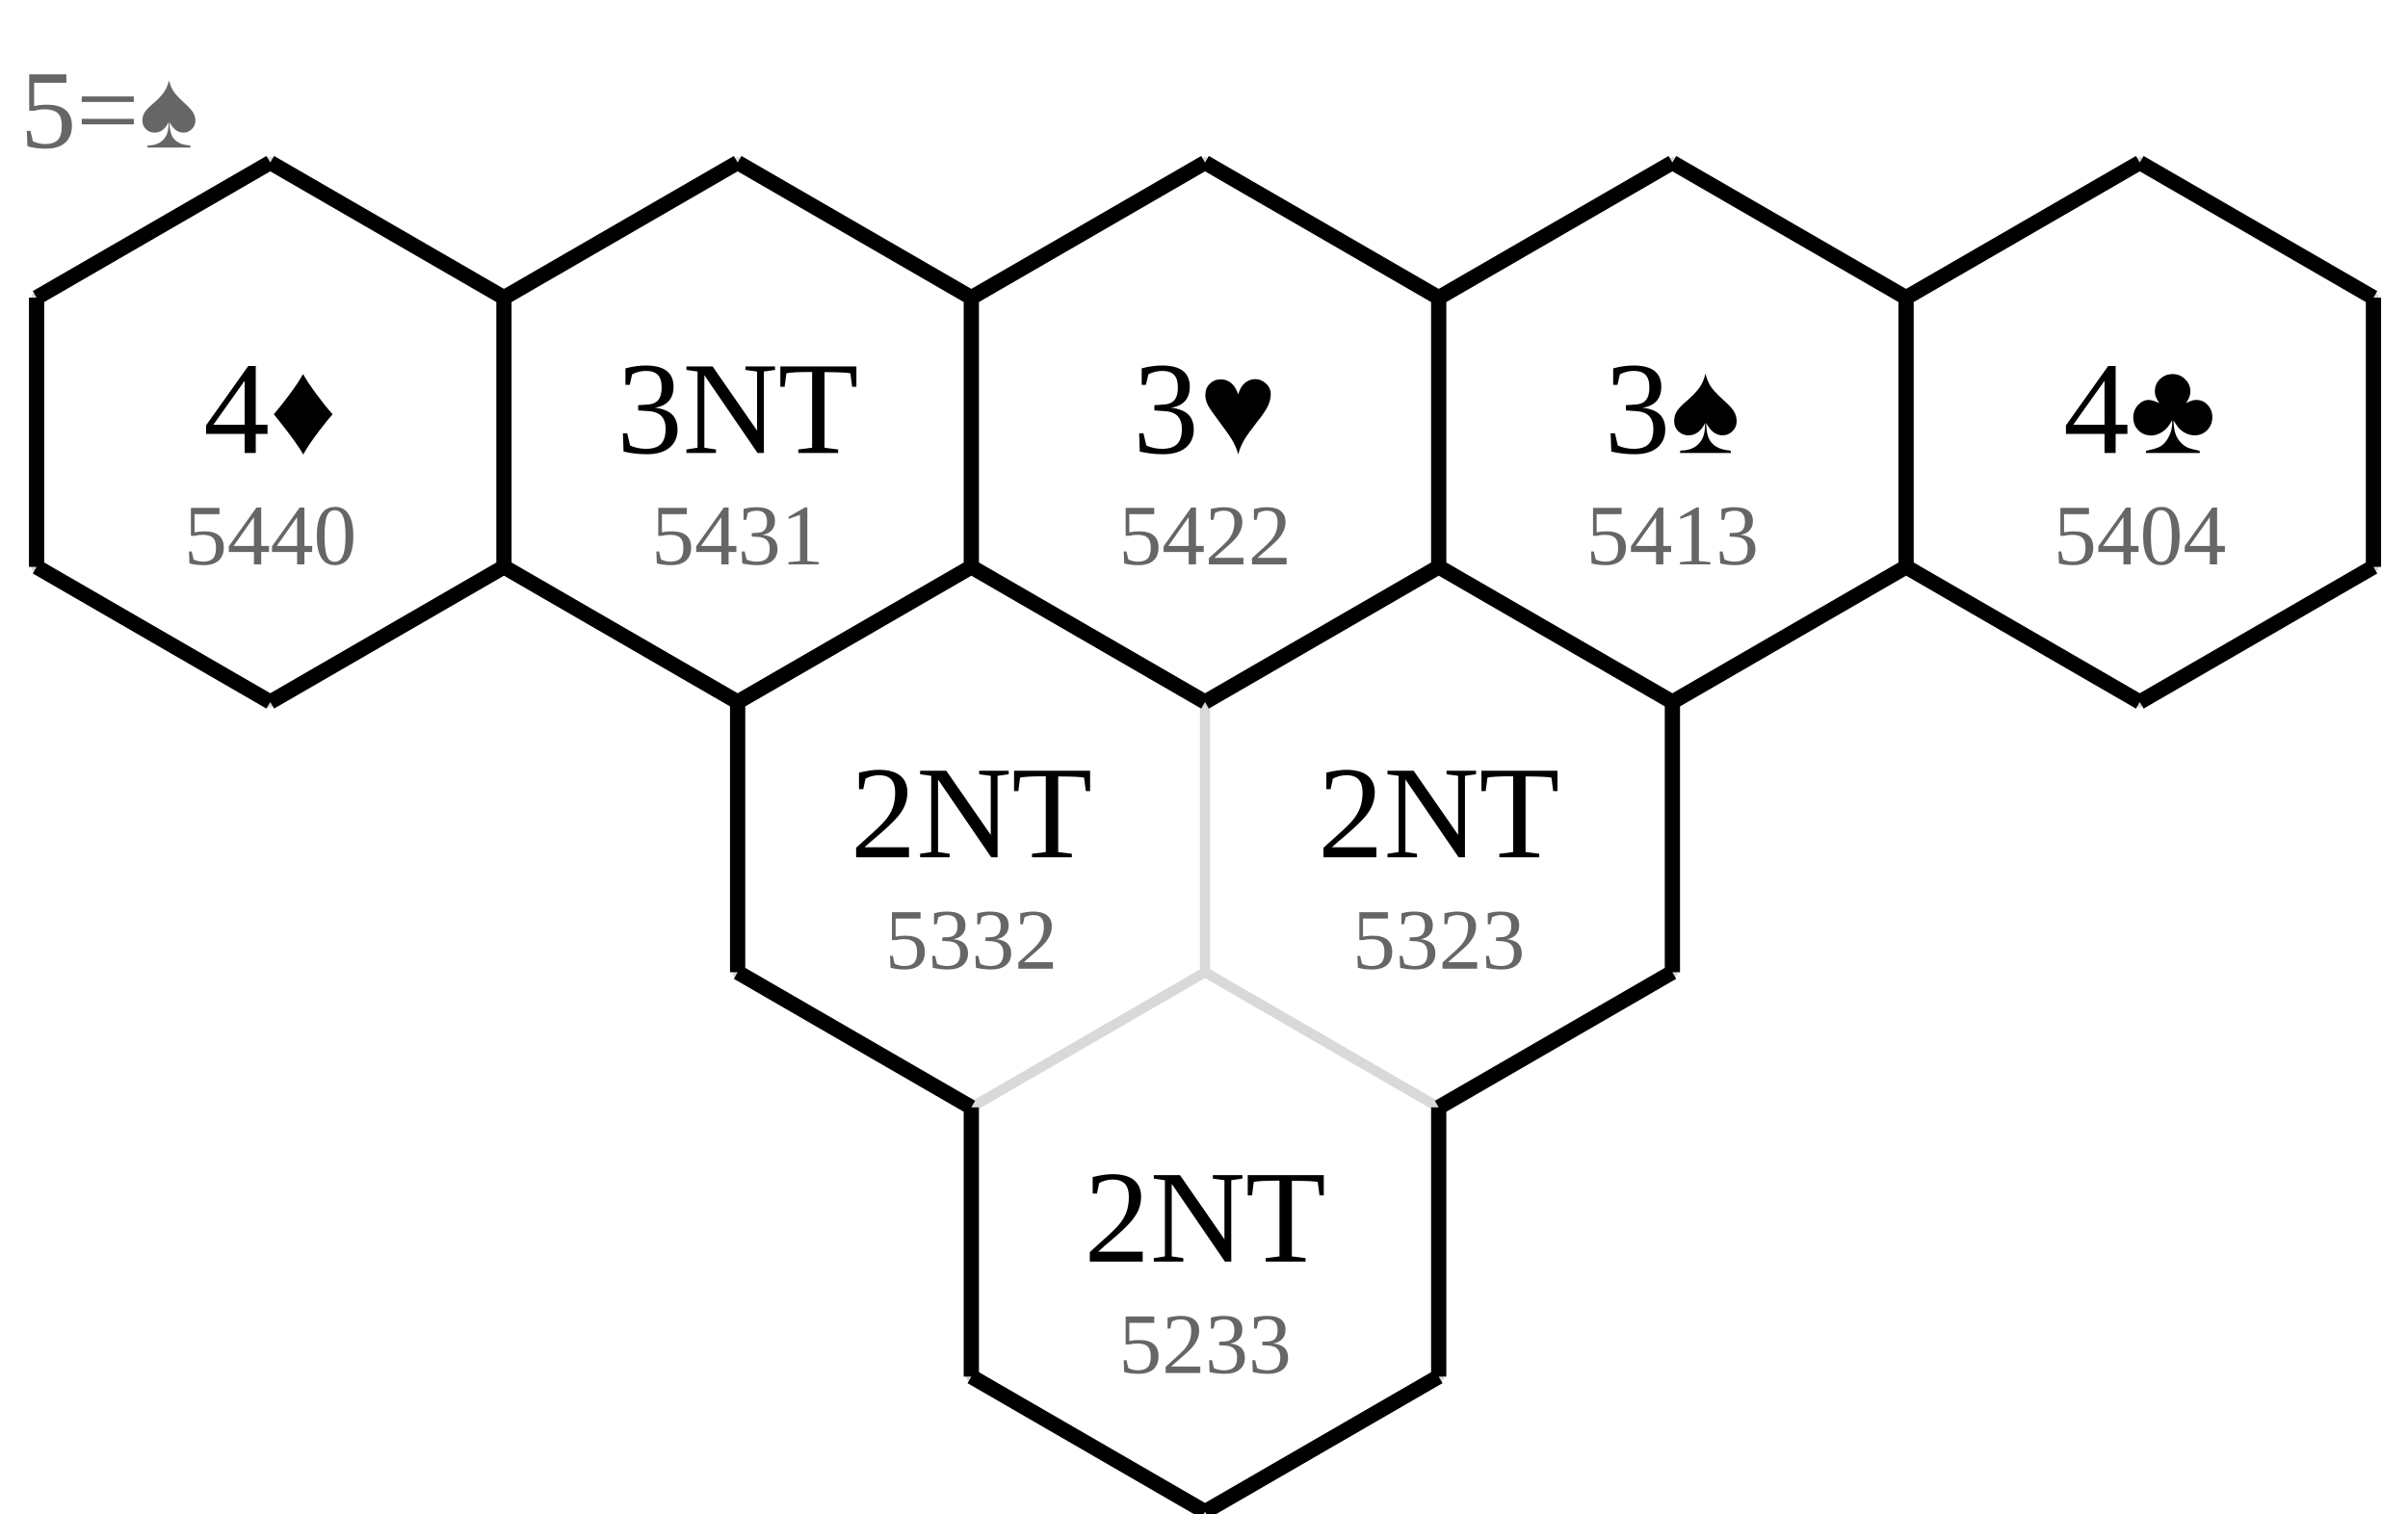
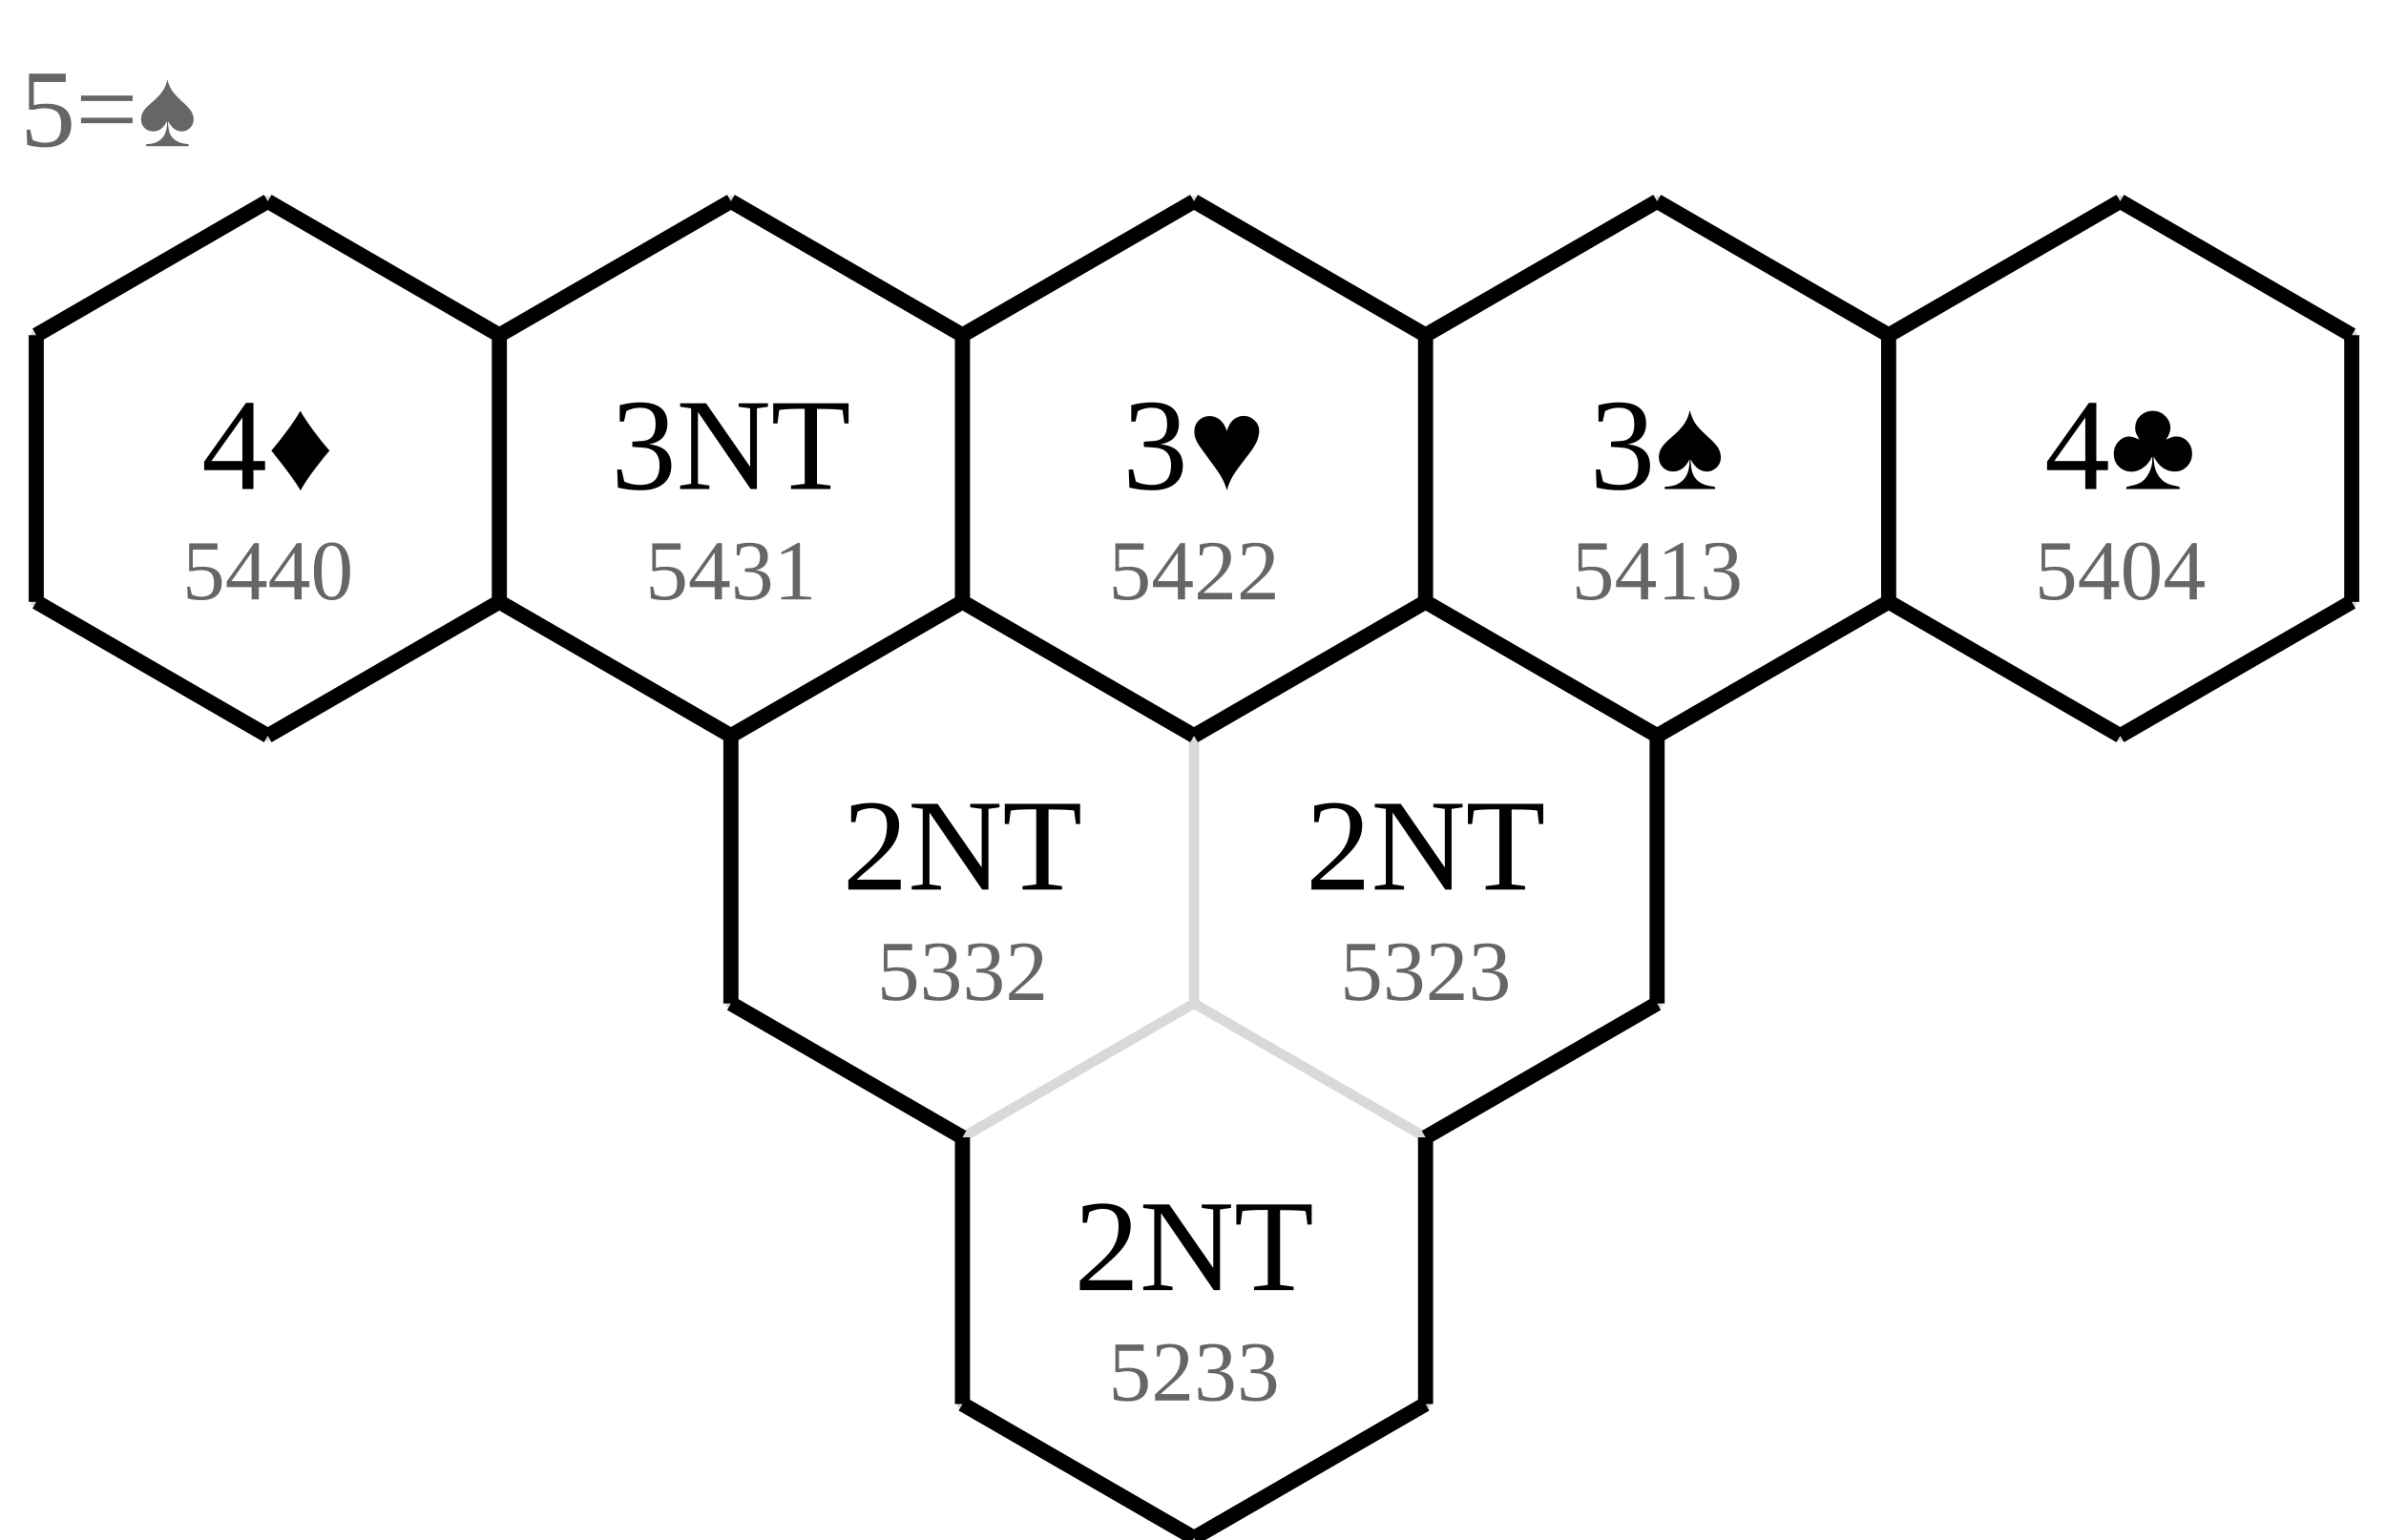
- <svg xmlns="http://www.w3.org/2000/svg" viewBox="0 0 237 149" style="display:block;margin:1em auto;width:100%;max-width:237px" fill="currentColor" font-size="13" text-anchor="middle" dominant-baseline="middle">
+ <svg xmlns="http://www.w3.org/2000/svg" viewBox="0 0 237 153" style="display:block;margin:1em auto;width:100%;max-width:237px" fill="currentColor" font-size="13" text-anchor="middle" dominant-baseline="middle">
  <defs>
    <pattern id="hatch" width="6" height="6" patternUnits="userSpaceOnUse" patternTransform="rotate(45)">
      <path d="M0 0v6" stroke="currentColor" stroke-opacity=".35" />
    </pattern>
  </defs>
  <g transform="translate(0.0,0.0)">
    <text x="2" y="12" font-size="11" opacity=".6" text-anchor="start">5=♠</text>
-     <path d="M141.6,109.0L118.6,95.7L95.6,109.0L95.6,135.5L118.6,148.8L141.6,135.5ZM164.6,69.1L141.6,55.8L118.6,69.1L118.6,95.7L141.6,109.0L164.6,95.7ZM118.6,69.1L95.6,55.8L72.6,69.1L72.6,95.7L95.6,109.0L118.6,95.7ZM233.6,29.3L210.6,16.0L187.6,29.3L187.6,55.8L210.6,69.1L233.6,55.8ZM187.6,29.3L164.6,16.0L141.6,29.3L141.6,55.8L164.6,69.1L187.6,55.8ZM141.6,29.3L118.6,16.0L95.6,29.3L95.6,55.8L118.6,69.1L141.6,55.8ZM95.6,29.3L72.6,16.0L49.6,29.3L49.6,55.8L72.6,69.1L95.6,55.8ZM49.6,29.3L26.6,16.0L3.6,29.3L3.6,55.8L26.6,69.1L49.6,55.8Z" fill="none" stroke="currentColor" stroke-opacity=".15" />
-     <path d="M141.6,135.5L141.6,109.0M95.6,109.0L95.6,135.5M95.6,135.5L118.6,148.8M118.6,148.8L141.6,135.5M164.6,95.7L164.6,69.1M164.6,69.1L141.6,55.8M141.6,55.8L118.6,69.1M141.6,109.0L164.6,95.7M118.6,69.1L95.6,55.8M95.6,55.8L72.6,69.1M72.6,69.1L72.6,95.7M72.6,95.7L95.6,109.0M233.6,55.8L233.6,29.3M233.6,29.3L210.6,16.0M210.6,16.0L187.6,29.3M187.6,29.3L187.6,55.8M187.6,55.8L210.6,69.1M210.6,69.1L233.6,55.8M187.6,55.8L187.6,29.3M187.6,29.3L164.6,16.0M164.6,16.0L141.6,29.3M141.6,29.3L141.6,55.8M141.6,55.8L164.6,69.1M164.6,69.1L187.6,55.8M141.6,55.8L141.6,29.3M141.6,29.3L118.6,16.0M118.6,16.0L95.6,29.3M95.6,29.3L95.6,55.8M95.6,55.8L118.6,69.1M118.6,69.1L141.6,55.8M95.6,55.8L95.6,29.3M95.6,29.3L72.6,16.0M72.6,16.0L49.6,29.3M49.6,29.3L49.6,55.8M49.6,55.8L72.6,69.1M72.6,69.1L95.6,55.8M49.6,55.8L49.6,29.3M49.6,29.3L26.6,16.0M26.6,16.0L3.6,29.3M3.6,29.3L3.6,55.8M3.6,55.8L26.6,69.1M26.6,69.1L49.6,55.8" fill="none" stroke="currentColor" stroke-width="1.5" />
-     <text x="118.6" y="121.2">2NT</text>
-     <text x="118.6" y="133.2" font-size="8.5" opacity=".6">5233</text>
-     <text x="141.6" y="81.4">2NT</text>
-     <text x="141.6" y="93.4" font-size="8.5" opacity=".6">5323</text>
-     <text x="95.6" y="81.4">2NT</text>
-     <text x="95.6" y="93.4" font-size="8.5" opacity=".6">5332</text>
-     <text x="210.6" y="41.6">4♣</text>
-     <text x="210.6" y="53.6" font-size="8.5" opacity=".6">5404</text>
-     <text x="164.6" y="41.6">3♠</text>
-     <text x="164.6" y="53.6" font-size="8.5" opacity=".6">5413</text>
-     <text x="118.6" y="41.6">3<tspan class="♥">♥</tspan>
+     <path d="M141.6,113.0L118.6,99.7L95.6,113.0L95.6,139.5L118.6,152.8L141.6,139.5ZM164.6,73.1L141.6,59.8L118.6,73.1L118.6,99.7L141.6,113.0L164.6,99.7ZM118.6,73.1L95.6,59.8L72.6,73.1L72.6,99.7L95.6,113.0L118.6,99.7ZM233.6,33.3L210.6,20.0L187.6,33.3L187.6,59.8L210.6,73.1L233.6,59.8ZM187.6,33.3L164.6,20.0L141.6,33.3L141.6,59.8L164.6,73.1L187.6,59.8ZM141.6,33.3L118.6,20.0L95.6,33.3L95.6,59.8L118.6,73.1L141.6,59.8ZM95.6,33.3L72.6,20.0L49.6,33.3L49.6,59.8L72.6,73.1L95.6,59.8ZM49.6,33.3L26.6,20.0L3.6,33.3L3.6,59.8L26.6,73.1L49.6,59.8Z" fill="none" stroke="currentColor" stroke-opacity=".15" />
+     <path d="M141.6,139.5L141.6,113.0M95.6,113.0L95.6,139.5M95.6,139.5L118.6,152.8M118.6,152.8L141.6,139.5M164.6,99.7L164.6,73.1M164.6,73.1L141.6,59.8M141.6,59.8L118.6,73.1M141.6,113.0L164.6,99.7M118.6,73.1L95.6,59.8M95.6,59.8L72.6,73.1M72.6,73.1L72.6,99.7M72.6,99.7L95.6,113.0M233.6,59.8L233.6,33.3M233.6,33.3L210.6,20.0M210.6,20.0L187.6,33.3M187.6,33.3L187.6,59.8M187.6,59.8L210.6,73.1M210.6,73.1L233.6,59.8M187.6,59.8L187.6,33.3M187.6,33.3L164.6,20.0M164.6,20.0L141.6,33.3M141.6,33.3L141.6,59.8M141.6,59.8L164.6,73.1M164.6,73.1L187.6,59.8M141.6,59.8L141.6,33.3M141.6,33.3L118.6,20.0M118.6,20.0L95.6,33.3M95.6,33.3L95.6,59.8M95.6,59.8L118.6,73.1M118.6,73.1L141.6,59.8M95.6,59.8L95.6,33.3M95.6,33.3L72.6,20.0M72.6,20.0L49.6,33.3M49.6,33.3L49.6,59.8M49.6,59.8L72.6,73.1M72.6,73.1L95.6,59.8M49.6,59.8L49.6,33.3M49.6,33.3L26.6,20.0M26.6,20.0L3.6,33.3M3.6,33.3L3.6,59.8M3.6,59.8L26.6,73.1M26.6,73.1L49.6,59.8" fill="none" stroke="currentColor" stroke-width="1.5" />
+     <text x="118.6" y="125.2">2NT</text>
+     <text x="118.6" y="137.2" font-size="8.5" opacity=".6">5233</text>
+     <text x="141.6" y="85.4">2NT</text>
+     <text x="141.6" y="97.4" font-size="8.5" opacity=".6">5323</text>
+     <text x="95.6" y="85.4">2NT</text>
+     <text x="95.6" y="97.4" font-size="8.5" opacity=".6">5332</text>
+     <text x="210.6" y="45.6">4♣</text>
+     <text x="210.6" y="57.6" font-size="8.5" opacity=".6">5404</text>
+     <text x="164.6" y="45.6">3♠</text>
+     <text x="164.6" y="57.6" font-size="8.5" opacity=".6">5413</text>
+     <text x="118.6" y="45.6">3<tspan class="♥">♥</tspan>
    </text>
-     <text x="118.6" y="53.6" font-size="8.5" opacity=".6">5422</text>
-     <text x="72.6" y="41.6">3NT</text>
-     <text x="72.6" y="53.6" font-size="8.5" opacity=".6">5431</text>
-     <text x="26.6" y="41.6">4<tspan class="♦">♦</tspan>
+     <text x="118.6" y="57.6" font-size="8.5" opacity=".6">5422</text>
+     <text x="72.6" y="45.6">3NT</text>
+     <text x="72.6" y="57.6" font-size="8.5" opacity=".6">5431</text>
+     <text x="26.6" y="45.6">4<tspan class="♦">♦</tspan>
    </text>
-     <text x="26.6" y="53.6" font-size="8.5" opacity=".6">5440</text>
+     <text x="26.6" y="57.6" font-size="8.5" opacity=".6">5440</text>
  </g>
</svg>
